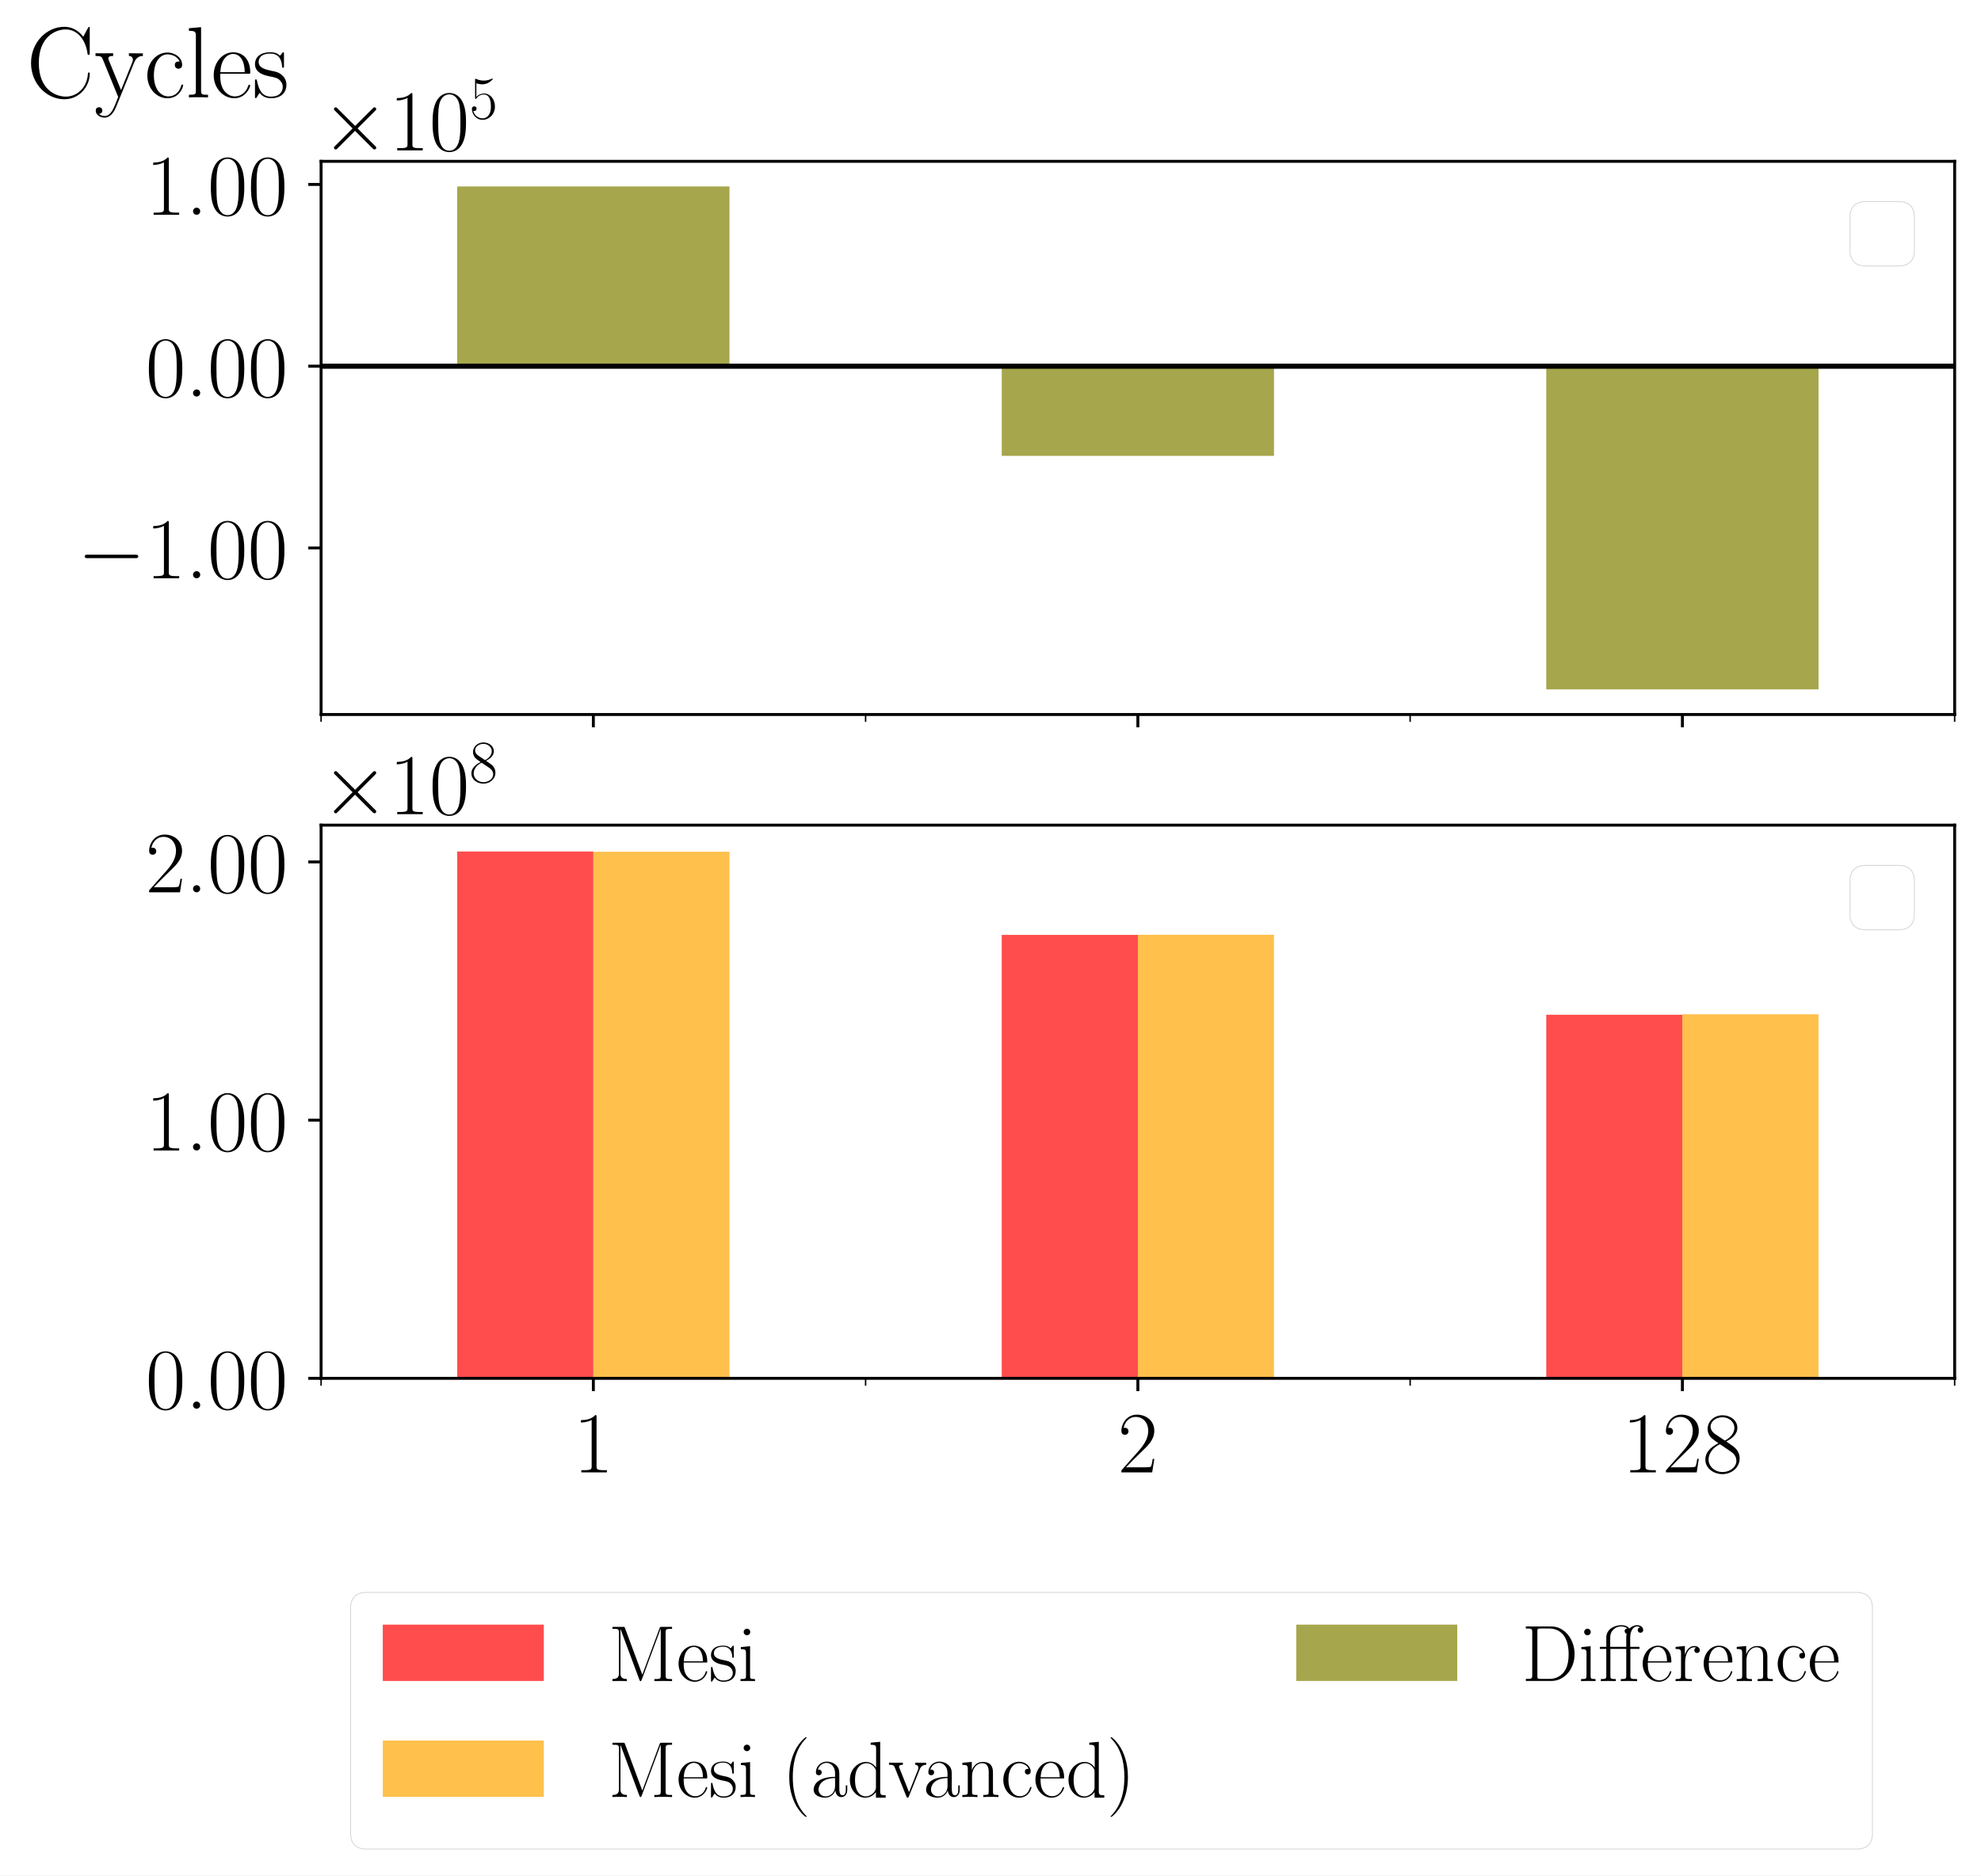
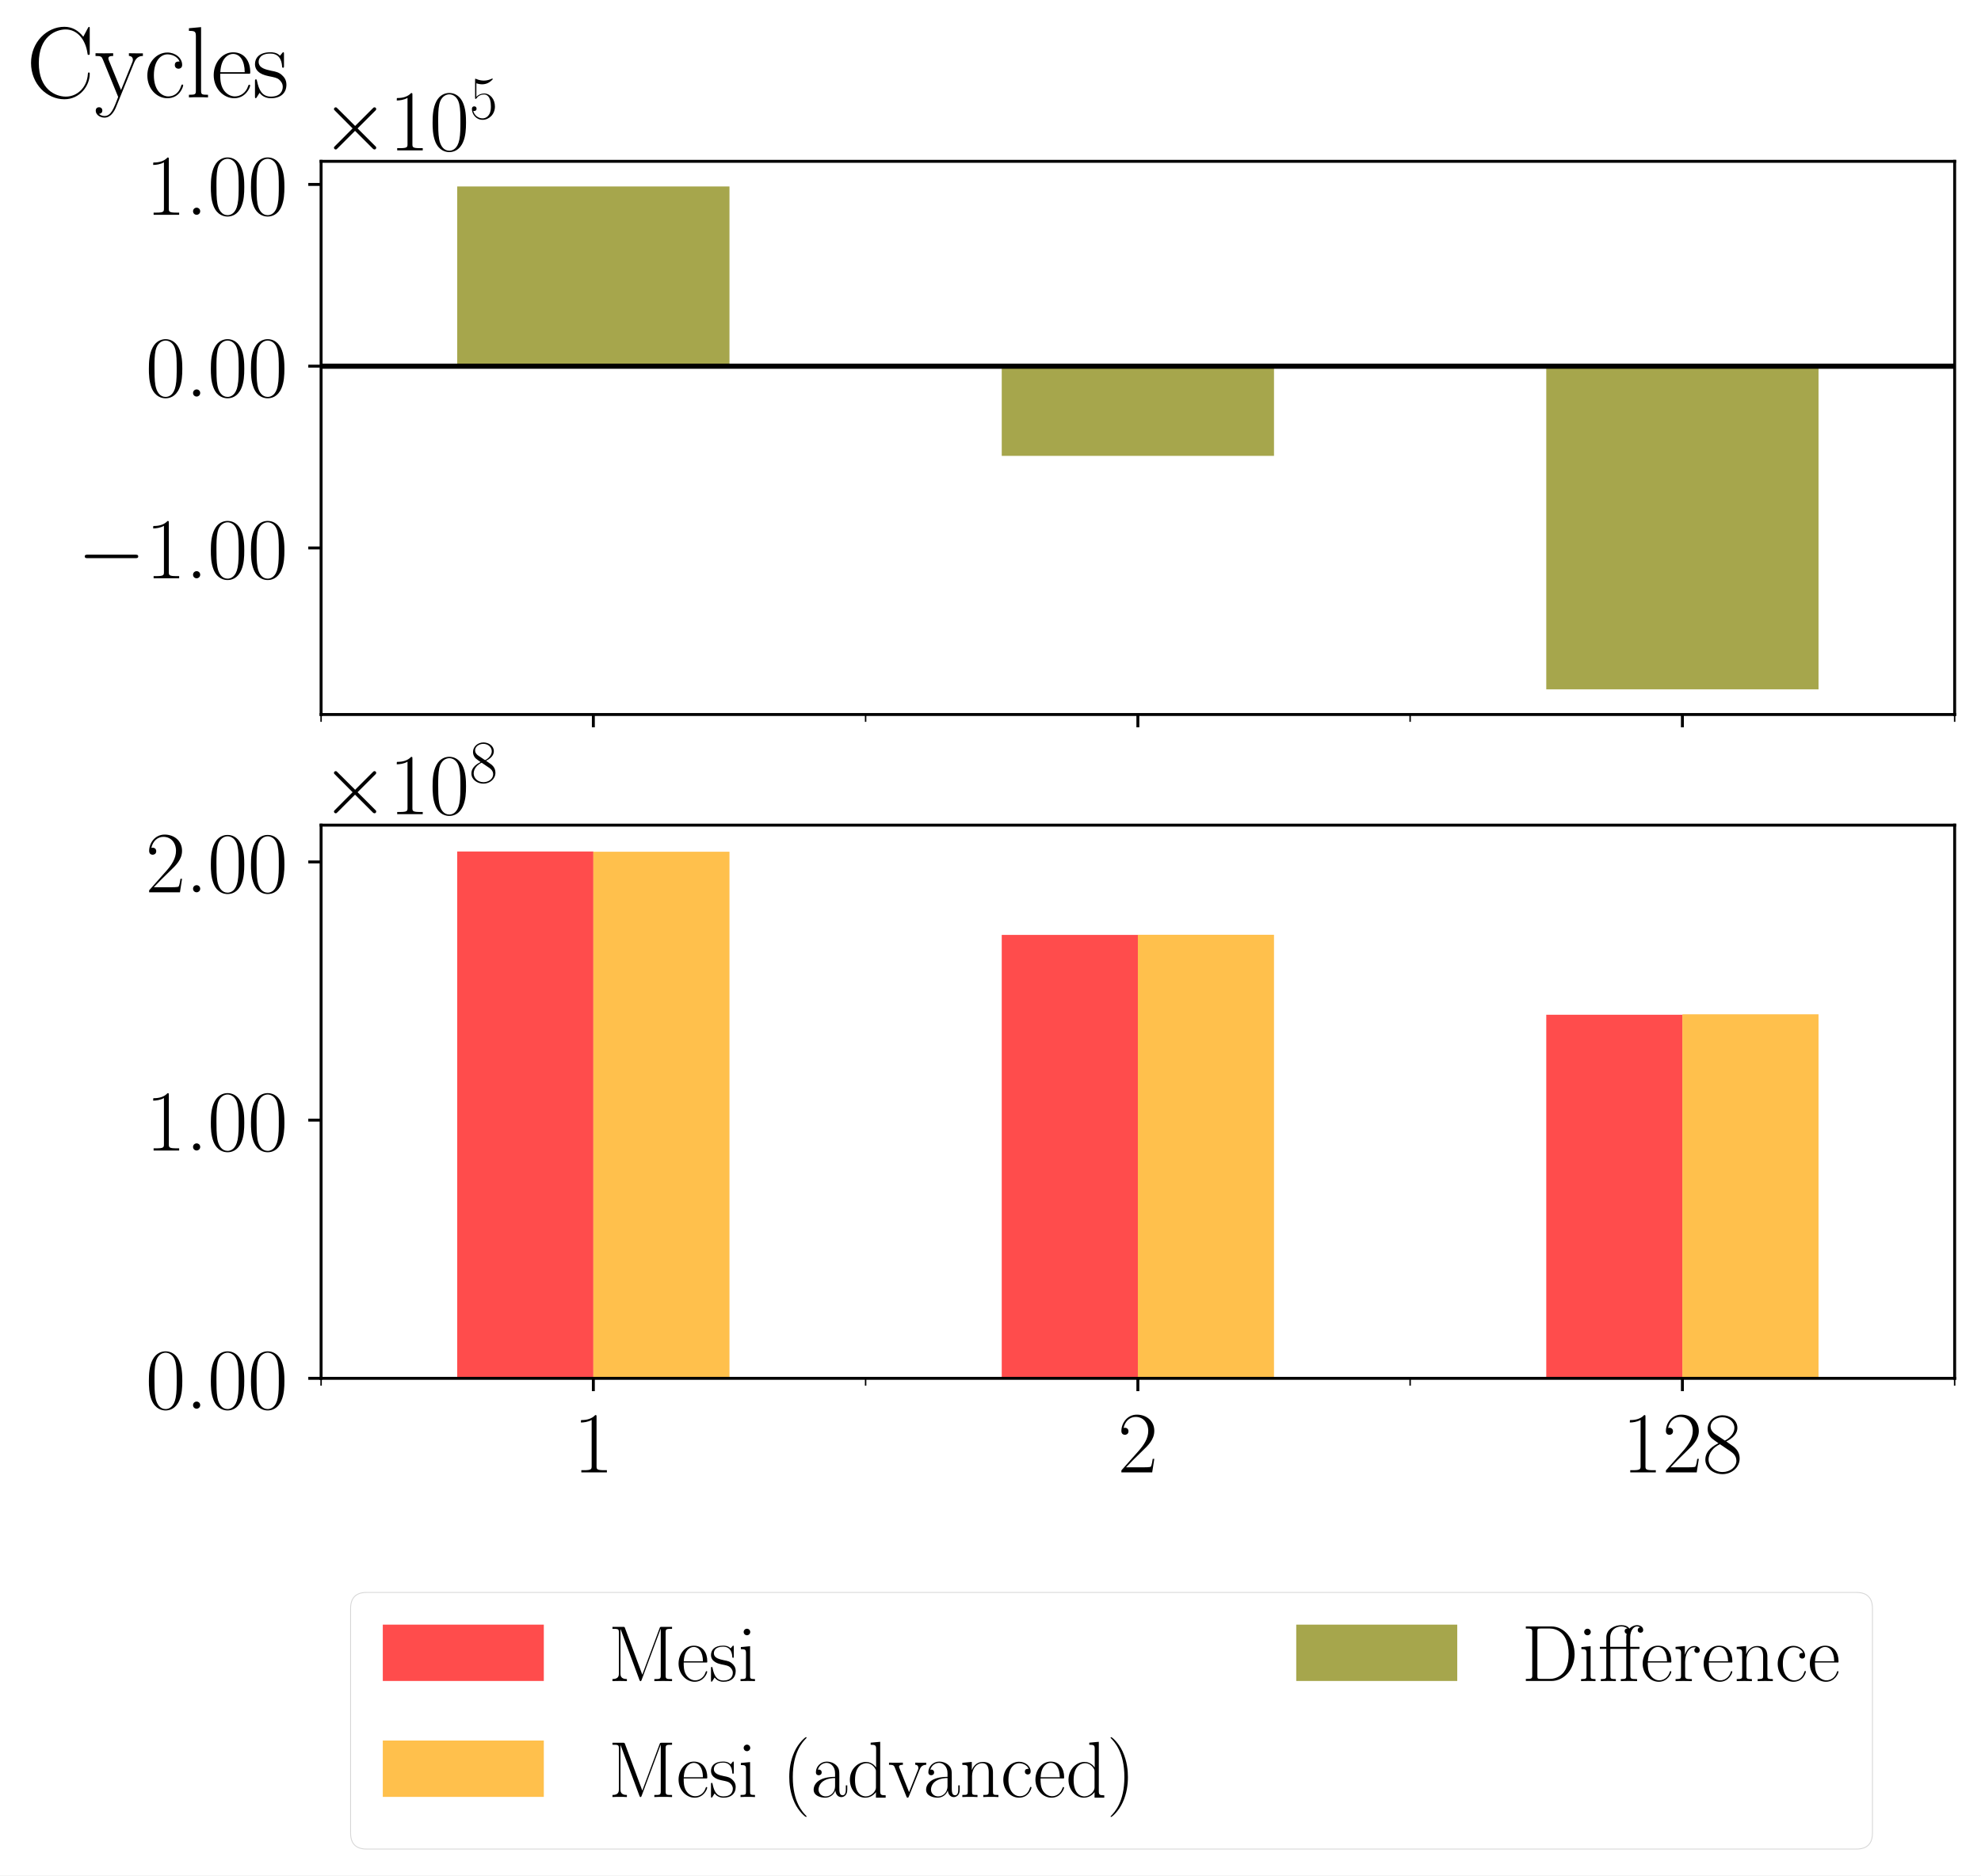
<svg xmlns="http://www.w3.org/2000/svg" xmlns:xlink="http://www.w3.org/1999/xlink" width="541.343pt" height="512.597pt" viewBox="0 0 541.343 512.597" version="1.1">
  <defs>
    <style type="text/css">*{stroke-linejoin: round; stroke-linecap: butt}</style>
  </defs>
  <g id="figure_1">
    <g id="patch_1">
      <path d="M 0 512.597  L 541.343 512.597  L 541.343 0  L 0 0  z " style="fill: #ffffff" />
    </g>
    <g id="axes_1">
      <g id="patch_2">
        <path d="M 87.743 195.294  L 534.143 195.294  L 534.143 44.094  L 87.743 44.094  z " style="fill: #ffffff" />
      </g>
      <g id="patch_3">
-         <path d="M 124.943 100.085  L 199.343 100.085  L 199.343 50.966  L 124.943 50.966  z " clip-path="url(#p5feb79fd28)" style="fill: #808000; opacity: 0.7" />
+         <path d="M 124.943 100.085  L 199.343 100.085  L 199.343 50.966  L 124.943 50.966  z " clip-path="url(#pb84f879b5e)" style="fill: #808000; opacity: 0.7" />
      </g>
      <g id="patch_4">
-         <path d="M 273.743 100.085  L 348.143 100.085  L 348.143 124.599  L 273.743 124.599  z " clip-path="url(#p5feb79fd28)" style="fill: #808000; opacity: 0.7" />
+         <path d="M 273.743 100.085  L 348.143 100.085  L 348.143 124.599  L 273.743 124.599  z " clip-path="url(#pb84f879b5e)" style="fill: #808000; opacity: 0.7" />
      </g>
      <g id="patch_5">
-         <path d="M 422.543 100.085  L 496.943 100.085  L 496.943 188.421  L 422.543 188.421  z " clip-path="url(#p5feb79fd28)" style="fill: #808000; opacity: 0.7" />
+         <path d="M 422.543 100.085  L 496.943 100.085  L 496.943 188.421  L 422.543 188.421  z " clip-path="url(#pb84f879b5e)" style="fill: #808000; opacity: 0.7" />
      </g>
      <g id="matplotlib.axis_1">
        <g id="xtick_1">
          <g id="line2d_1">
            <defs>
-               <path id="m1fc12d50b1" d="M 0 0  L 0 3.5  " style="stroke: #000000; stroke-width: 0.8" />
+               <path id="mf58bccf548" d="M 0 0  L 0 3.5  " style="stroke: #000000; stroke-width: 0.8" />
            </defs>
            <g>
-               <use xlink:href="#m1fc12d50b1" x="162.143" y="195.294" style="stroke: #000000; stroke-width: 0.8" />
+               <use xlink:href="#mf58bccf548" x="162.143" y="195.294" style="stroke: #000000; stroke-width: 0.8" />
            </g>
          </g>
        </g>
        <g id="xtick_2">
          <g id="line2d_2">
            <g>
-               <use xlink:href="#m1fc12d50b1" x="310.943" y="195.294" style="stroke: #000000; stroke-width: 0.8" />
+               <use xlink:href="#mf58bccf548" x="310.943" y="195.294" style="stroke: #000000; stroke-width: 0.8" />
            </g>
          </g>
        </g>
        <g id="xtick_3">
          <g id="line2d_3">
            <g>
-               <use xlink:href="#m1fc12d50b1" x="459.743" y="195.294" style="stroke: #000000; stroke-width: 0.8" />
+               <use xlink:href="#mf58bccf548" x="459.743" y="195.294" style="stroke: #000000; stroke-width: 0.8" />
            </g>
          </g>
        </g>
        <g id="xtick_4">
          <g id="line2d_4">
            <defs>
-               <path id="meb32f7264e" d="M 0 0  L 0 2  " style="stroke: #000000; stroke-width: 0.4" />
+               <path id="m2f9332daa0" d="M 0 0  L 0 2  " style="stroke: #000000; stroke-width: 0.4" />
            </defs>
            <g>
-               <use xlink:href="#meb32f7264e" x="87.743" y="195.294" style="stroke: #000000; stroke-width: 0.4" />
+               <use xlink:href="#m2f9332daa0" x="87.743" y="195.294" style="stroke: #000000; stroke-width: 0.4" />
            </g>
          </g>
        </g>
        <g id="xtick_5">
          <g id="line2d_5">
            <g>
-               <use xlink:href="#meb32f7264e" x="236.543" y="195.294" style="stroke: #000000; stroke-width: 0.4" />
+               <use xlink:href="#m2f9332daa0" x="236.543" y="195.294" style="stroke: #000000; stroke-width: 0.4" />
            </g>
          </g>
        </g>
        <g id="xtick_6">
          <g id="line2d_6">
            <g>
-               <use xlink:href="#meb32f7264e" x="385.343" y="195.294" style="stroke: #000000; stroke-width: 0.4" />
+               <use xlink:href="#m2f9332daa0" x="385.343" y="195.294" style="stroke: #000000; stroke-width: 0.4" />
            </g>
          </g>
        </g>
        <g id="xtick_7">
          <g id="line2d_7">
            <g>
-               <use xlink:href="#meb32f7264e" x="534.143" y="195.294" style="stroke: #000000; stroke-width: 0.4" />
+               <use xlink:href="#m2f9332daa0" x="534.143" y="195.294" style="stroke: #000000; stroke-width: 0.4" />
            </g>
          </g>
        </g>
      </g>
      <g id="matplotlib.axis_2">
        <g id="ytick_1">
          <g id="line2d_8">
            <defs>
-               <path id="m8dfddcd86f" d="M 0 0  L -3.5 0  " style="stroke: #000000; stroke-width: 0.8" />
+               <path id="m8ad5df6344" d="M 0 0  L -3.5 0  " style="stroke: #000000; stroke-width: 0.8" />
            </defs>
            <g>
-               <use xlink:href="#m8dfddcd86f" x="87.743" y="149.761" style="stroke: #000000; stroke-width: 0.8" />
+               <use xlink:href="#m8ad5df6344" x="87.743" y="149.761" style="stroke: #000000; stroke-width: 0.8" />
            </g>
          </g>
          <g id="text_1">
            <g transform="translate(21.17931 158.0633)scale(0.24 -0.24)">
              <defs>
                <path id="CMSY10-0" d="M 4218 1472  C 4326 1472 4442 1472 4442 1600  C 4442 1728 4326 1728 4218 1728  L 755 1728  C 646 1728 531 1728 531 1600  C 531 1472 646 1472 755 1472  L 4218 1472  z " transform="scale(0.015625)" />
                <path id="CMR17-31" d="M 1702 4058  C 1702 4192 1696 4192 1606 4192  C 1357 3916 979 3827 621 3827  C 602 3827 570 3827 563 3808  C 557 3795 557 3782 557 3648  C 755 3648 1088 3686 1344 3839  L 1344 461  C 1344 236 1331 160 781 160  L 589 160  L 589 0  C 896 0 1216 0 1523 0  C 1830 0 2150 0 2458 0  L 2458 160  L 2266 160  C 1715 160 1702 230 1702 458  L 1702 4058  z " transform="scale(0.015625)" />
                <path id="CMR17-2e" d="M 1062 261  C 1062 420 934 522 800 522  C 672 522 538 420 538 261  C 538 102 666 0 800 0  C 928 0 1062 102 1062 261  z " transform="scale(0.015625)" />
                <path id="CMR17-30" d="M 2688 2025  C 2688 2416 2682 3080 2413 3591  C 2176 4039 1798 4198 1466 4198  C 1158 4198 768 4058 525 3597  C 269 3118 243 2524 243 2025  C 243 1661 250 1106 448 619  C 723 -39 1216 -128 1466 -128  C 1760 -128 2208 -7 2470 600  C 2662 1042 2688 1559 2688 2025  z M 1466 -26  C 1056 -26 813 325 723 812  C 653 1188 653 1738 653 2096  C 653 2588 653 2997 736 3387  C 858 3929 1216 4096 1466 4096  C 1728 4096 2067 3923 2189 3400  C 2272 3036 2278 2607 2278 2096  C 2278 1680 2278 1169 2202 792  C 2067 95 1690 -26 1466 -26  z " transform="scale(0.015625)" />
              </defs>
              <use xlink:href="#CMSY10-0" transform="scale(0.996264)" />
              <use xlink:href="#CMR17-31" transform="translate(77.48747 0)scale(0.996264)" />
              <use xlink:href="#CMR17-2e" transform="translate(123.1779 0)scale(0.996264)" />
              <use xlink:href="#CMR17-30" transform="translate(148.049 0)scale(0.996264)" />
              <use xlink:href="#CMR17-30" transform="translate(193.7395 0)scale(0.996264)" />
            </g>
          </g>
        </g>
        <g id="ytick_2">
          <g id="line2d_9">
            <g>
-               <use xlink:href="#m8dfddcd86f" x="87.743" y="100.085" style="stroke: #000000; stroke-width: 0.8" />
+               <use xlink:href="#m8ad5df6344" x="87.743" y="100.085" style="stroke: #000000; stroke-width: 0.8" />
            </g>
          </g>
          <g id="text_2">
            <g transform="translate(39.77631 108.3873)scale(0.24 -0.24)">
              <use xlink:href="#CMR17-30" transform="scale(0.996264)" />
              <use xlink:href="#CMR17-2e" transform="translate(45.69048 0)scale(0.996264)" />
              <use xlink:href="#CMR17-30" transform="translate(70.56154 0)scale(0.996264)" />
              <use xlink:href="#CMR17-30" transform="translate(116.252 0)scale(0.996264)" />
            </g>
          </g>
        </g>
        <g id="ytick_3">
          <g id="line2d_10">
            <g>
-               <use xlink:href="#m8dfddcd86f" x="87.743" y="50.409" style="stroke: #000000; stroke-width: 0.8" />
+               <use xlink:href="#m8ad5df6344" x="87.743" y="50.409" style="stroke: #000000; stroke-width: 0.8" />
            </g>
          </g>
          <g id="text_3">
            <g transform="translate(39.77631 58.71124)scale(0.24 -0.24)">
              <use xlink:href="#CMR17-31" transform="scale(0.996264)" />
              <use xlink:href="#CMR17-2e" transform="translate(45.69048 0)scale(0.996264)" />
              <use xlink:href="#CMR17-30" transform="translate(70.56154 0)scale(0.996264)" />
              <use xlink:href="#CMR17-30" transform="translate(116.252 0)scale(0.996264)" />
            </g>
          </g>
        </g>
        <g id="text_4">
          <g transform="translate(7.2 26.5718)scale(0.28 -0.28)">
            <defs>
              <path id="CMR17-43" d="M 3974 4289  C 3974 4403 3968 4410 3930 4410  C 3904 4410 3898 4403 3853 4327  L 3571 3792  C 3258 4187 2874 4416 2381 4416  C 1286 4416 294 3456 294 2148  C 294 826 1286 -128 2387 -128  C 3366 -128 3974 730 3974 1461  C 3974 1524 3974 1550 3917 1550  C 3866 1550 3866 1531 3859 1474  C 3808 585 3168 38 2477 38  C 1824 38 781 495 781 2147  C 781 3805 1843 4250 2464 4250  C 3187 4250 3712 3628 3834 2745  C 3846 2668 3846 2655 3904 2655  C 3974 2655 3974 2668 3974 2783  L 3974 4289  z " transform="scale(0.015625)" />
              <path id="CMR17-79" d="M 2496 2197  C 2656 2586 2944 2586 3034 2586  L 3034 2752  C 2912 2752 2752 2752 2630 2752  C 2496 2752 2285 2752 2157 2758  L 2157 2592  C 2400 2573 2406 2394 2406 2343  C 2406 2280 2394 2248 2362 2171  L 1664 449  L 902 2306  C 870 2382 870 2426 870 2433  C 870 2573 1018 2586 1171 2586  L 1171 2758  C 1018 2752 742 2752 582 2752  C 410 2752 205 2752 64 2758  L 64 2586  C 410 2586 448 2554 531 2350  L 1485 15  C 1197 -738 1030 -1178 627 -1178  C 557 -1178 397 -1159 282 -1044  C 429 -1031 493 -942 493 -833  C 493 -725 416 -629 288 -629  C 147 -629 77 -725 77 -840  C 77 -1095 339 -1280 627 -1280  C 998 -1280 1229 -922 1357 -604  L 2496 2197  z " transform="scale(0.015625)" />
              <path id="CMR17-63" d="M 2234 2240  C 2112 2240 1933 2240 1933 2017  C 1933 1838 2080 1787 2163 1787  C 2208 1787 2394 1807 2394 2024  C 2394 2467 1958 2803 1466 2803  C 787 2803 211 2178 211 1363  C 211 516 813 -64 1466 -64  C 2259 -64 2458 677 2458 748  C 2458 774 2451 793 2406 793  C 2362 793 2355 787 2330 703  C 2163 180 1798 51 1523 51  C 1114 51 621 427 621 1369  C 621 2338 1094 2688 1472 2688  C 1722 2688 2093 2573 2234 2240  z " transform="scale(0.015625)" />
              <path id="CMR17-6c" d="M 979 4396  L 218 4326  L 218 4160  C 595 4160 653 4122 653 3817  L 653 426  C 653 184 627 153 218 153  L 218 -13  C 371 0 653 0 813 0  C 979 0 1261 0 1414 -13  L 1414 153  C 1005 153 979 178 979 426  L 979 4396  z " transform="scale(0.015625)" />
              <path id="CMR17-65" d="M 2438 1472  C 2464 1498 2464 1511 2464 1576  C 2464 2238 2118 2816 1389 2816  C 710 2816 173 2169 173 1383  C 173 551 781 -64 1459 -64  C 2176 -64 2458 607 2458 740  C 2458 784 2419 784 2406 784  C 2362 784 2355 771 2330 696  C 2189 265 1837 51 1504 51  C 1229 51 954 203 781 480  C 582 803 582 1176 582 1472  L 2438 1472  z M 589 1568  C 634 2505 1126 2714 1382 2714  C 1818 2714 2112 2297 2118 1568  L 589 1568  z " transform="scale(0.015625)" />
              <path id="CMR17-73" d="M 1978 2697  C 1978 2813 1971 2819 1933 2819  C 1907 2819 1901 2813 1824 2717  C 1805 2691 1747 2626 1728 2601  C 1523 2819 1235 2819 1126 2819  C 416 2819 160 2447 160 2076  C 160 1498 813 1365 998 1325  C 1402 1243 1542 1217 1677 1101  C 1760 1025 1901 884 1901 654  C 1901 384 1747 38 1158 38  C 602 38 403 460 288 1021  C 269 1110 269 1117 218 1117  C 166 1117 160 1110 160 983  L 160 63  C 160 -51 166 -58 205 -58  C 237 -58 243 -51 275 0  C 314 57 410 211 448 276  C 576 103 800 -64 1158 -64  C 1792 -64 2131 283 2131 784  C 2131 1112 1958 1285 1875 1362  C 1683 1561 1459 1606 1190 1657  C 838 1735 390 1825 390 2217  C 390 2383 480 2737 1126 2737  C 1811 2737 1850 2094 1862 1888  C 1869 1856 1901 1849 1920 1849  C 1978 1849 1978 1869 1978 1978  L 1978 2697  z " transform="scale(0.015625)" />
            </defs>
            <use xlink:href="#CMR17-43" transform="scale(0.996264)" />
            <use xlink:href="#CMR17-79" transform="translate(66.50988 0)scale(0.996264)" />
            <use xlink:href="#CMR17-63" transform="translate(114.8028 0)scale(0.996264)" />
            <use xlink:href="#CMR17-6c" transform="translate(155.2885 0)scale(0.996264)" />
            <use xlink:href="#CMR17-65" transform="translate(180.1595 0)scale(0.996264)" />
            <use xlink:href="#CMR17-73" transform="translate(220.6452 0)scale(0.996264)" />
          </g>
        </g>
        <g id="text_5">
          <g transform="translate(87.7425 41.09368)scale(0.24 -0.24)">
            <defs>
              <path id="CMSY10-2" d="M 2490 1785  L 1210 3059  C 1133 3136 1120 3148 1069 3148  C 1005 3148 941 3091 941 3020  C 941 2976 954 2963 1024 2892  L 2304 1606  L 1024 320  C 954 249 941 236 941 192  C 941 121 1005 64 1069 64  C 1120 64 1133 76 1210 153  L 2483 1427  L 3808 102  C 3821 96 3866 64 3904 64  C 3981 64 4032 121 4032 192  C 4032 204 4032 230 4013 262  C 4006 275 2989 1280 2669 1606  L 3840 2777  C 3872 2816 3968 2899 4000 2937  C 4006 2950 4032 2976 4032 3020  C 4032 3091 3981 3148 3904 3148  C 3853 3148 3827 3123 3757 3052  L 2490 1785  z " transform="scale(0.015625)" />
              <path id="CMR17-35" d="M 730 3692  C 794 3666 1056 3584 1325 3584  C 1920 3584 2246 3911 2432 4100  C 2432 4157 2432 4192 2394 4192  C 2387 4192 2374 4192 2323 4163  C 2099 4058 1837 3973 1517 3973  C 1325 3973 1037 3999 723 4139  C 653 4171 640 4171 634 4171  C 602 4171 595 4164 595 4037  L 595 2203  C 595 2089 595 2057 659 2057  C 691 2057 704 2070 736 2114  C 941 2401 1222 2522 1542 2522  C 1766 2522 2246 2382 2246 1289  C 2246 1085 2246 715 2054 421  C 1894 159 1645 25 1370 25  C 947 25 518 320 403 814  C 429 807 480 795 506 795  C 589 795 749 840 749 1038  C 749 1210 627 1280 506 1280  C 358 1280 262 1190 262 1011  C 262 454 704 -128 1382 -128  C 2042 -128 2669 440 2669 1264  C 2669 2030 2170 2624 1549 2624  C 1222 2624 947 2503 730 2274  L 730 3692  z " transform="scale(0.015625)" />
            </defs>
            <use xlink:href="#CMSY10-2" transform="scale(0.996264)" />
            <use xlink:href="#CMR17-31" transform="translate(77.48747 0)scale(0.996264)" />
            <use xlink:href="#CMR17-30" transform="translate(123.1779 0)scale(0.996264)" />
            <use xlink:href="#CMR17-35" transform="translate(168.8684 36.15364)scale(0.697382)" />
          </g>
        </g>
      </g>
      <g id="line2d_11">
-         <path d="M 87.743 100.085  L 534.143 100.085  " clip-path="url(#p5feb79fd28)" style="fill: none; stroke: #000000; stroke-width: 1.4; stroke-linecap: square" />
+         <path d="M 87.743 100.085  L 534.143 100.085  " clip-path="url(#pb84f879b5e)" style="fill: none; stroke: #000000; stroke-width: 1.4; stroke-linecap: square" />
      </g>
      <g id="patch_6">
        <path d="M 87.743 195.294  L 87.743 44.094  " style="fill: none; stroke: #000000; stroke-width: 0.8; stroke-linejoin: miter; stroke-linecap: square" />
      </g>
      <g id="patch_7">
        <path d="M 534.143 195.294  L 534.143 44.094  " style="fill: none; stroke: #000000; stroke-width: 0.8; stroke-linejoin: miter; stroke-linecap: square" />
      </g>
      <g id="patch_8">
        <path d="M 87.743 195.294  L 534.143 195.294  " style="fill: none; stroke: #000000; stroke-width: 0.8; stroke-linejoin: miter; stroke-linecap: square" />
      </g>
      <g id="patch_9">
        <path d="M 87.743 44.094  L 534.143 44.094  " style="fill: none; stroke: #000000; stroke-width: 0.8; stroke-linejoin: miter; stroke-linecap: square" />
      </g>
-       <g id="legend_1">
-         <g id="patch_10">
-           <path d="M 509.943 72.694  L 518.743 72.694  Q 523.143 72.694 523.143 68.294  L 523.143 59.494  Q 523.143 55.094 518.743 55.094  L 509.943 55.094  Q 505.543 55.094 505.543 59.494  L 505.543 68.294  Q 505.543 72.694 509.943 72.694  z " style="fill: #ffffff; opacity: 0.8; stroke: #cccccc; stroke-width: 0.24; stroke-linejoin: miter" />
-         </g>
-       </g>
    </g>
    <g id="axes_2">
+       <g id="patch_10">
+         <path d="M 87.743 376.734  L 534.143 376.734  L 534.143 225.534  L 87.743 225.534  z " style="fill: #ffffff" />
+       </g>
      <g id="patch_11">
-         <path d="M 87.743 376.734  L 534.143 376.734  L 534.143 225.534  L 87.743 225.534  z " style="fill: #ffffff" />
+         <path d="M 124.943 376.734  L 162.143 376.734  L 162.143 232.734  L 124.943 232.734  z " clip-path="url(#p2f46b177a7)" style="fill: #ff0000; opacity: 0.7" />
      </g>
      <g id="patch_12">
-         <path d="M 124.943 376.734  L 162.143 376.734  L 162.143 232.734  L 124.943 232.734  z " clip-path="url(#p161603b295)" style="fill: #ff0000; opacity: 0.7" />
+         <path d="M 273.743 376.734  L 310.943 376.734  L 310.943 255.534  L 273.743 255.534  z " clip-path="url(#p2f46b177a7)" style="fill: #ff0000; opacity: 0.7" />
      </g>
      <g id="patch_13">
-         <path d="M 273.743 376.734  L 310.943 376.734  L 310.943 255.534  L 273.743 255.534  z " clip-path="url(#p161603b295)" style="fill: #ff0000; opacity: 0.7" />
+         <path d="M 422.543 376.734  L 459.743 376.734  L 459.743 277.356  L 422.543 277.356  z " clip-path="url(#p2f46b177a7)" style="fill: #ff0000; opacity: 0.7" />
      </g>
      <g id="patch_14">
-         <path d="M 422.543 376.734  L 459.743 376.734  L 459.743 277.356  L 422.543 277.356  z " clip-path="url(#p161603b295)" style="fill: #ff0000; opacity: 0.7" />
+         <path d="M 162.143 376.734  L 199.343 376.734  L 199.343 232.803  L 162.143 232.803  z " clip-path="url(#p2f46b177a7)" style="fill: #ffa500; opacity: 0.7" />
      </g>
      <g id="patch_15">
-         <path d="M 162.143 376.734  L 199.343 376.734  L 199.343 232.803  L 162.143 232.803  z " clip-path="url(#p161603b295)" style="fill: #ffa500; opacity: 0.7" />
+         <path d="M 310.943 376.734  L 348.143 376.734  L 348.143 255.499  L 310.943 255.499  z " clip-path="url(#p2f46b177a7)" style="fill: #ffa500; opacity: 0.7" />
      </g>
      <g id="patch_16">
-         <path d="M 310.943 376.734  L 348.143 376.734  L 348.143 255.499  L 310.943 255.499  z " clip-path="url(#p161603b295)" style="fill: #ffa500; opacity: 0.7" />
-       </g>
-       <g id="patch_17">
-         <path d="M 459.743 376.734  L 496.943 376.734  L 496.943 277.23  L 459.743 277.23  z " clip-path="url(#p161603b295)" style="fill: #ffa500; opacity: 0.7" />
+         <path d="M 459.743 376.734  L 496.943 376.734  L 496.943 277.23  L 459.743 277.23  z " clip-path="url(#p2f46b177a7)" style="fill: #ffa500; opacity: 0.7" />
      </g>
      <g id="matplotlib.axis_3">
        <g id="xtick_8">
          <g id="line2d_12">
            <g>
-               <use xlink:href="#m1fc12d50b1" x="162.143" y="376.734" style="stroke: #000000; stroke-width: 0.8" />
+               <use xlink:href="#mf58bccf548" x="162.143" y="376.734" style="stroke: #000000; stroke-width: 0.8" />
            </g>
          </g>
          <g id="text_6">
            <g transform="translate(156.6596 402.4381)scale(0.24 -0.24)">
              <use xlink:href="#CMR17-31" transform="scale(0.996264)" />
            </g>
          </g>
        </g>
        <g id="xtick_9">
          <g id="line2d_13">
            <g>
-               <use xlink:href="#m1fc12d50b1" x="310.943" y="376.734" style="stroke: #000000; stroke-width: 0.8" />
+               <use xlink:href="#mf58bccf548" x="310.943" y="376.734" style="stroke: #000000; stroke-width: 0.8" />
            </g>
          </g>
          <g id="text_7">
            <g transform="translate(305.4596 402.4381)scale(0.24 -0.24)">
              <defs>
                <path id="CMR17-32" d="M 2669 989  L 2554 989  C 2490 536 2438 459 2413 420  C 2381 369 1920 369 1830 369  L 602 369  C 832 619 1280 1072 1824 1597  C 2214 1967 2669 2402 2669 3035  C 2669 3790 2067 4224 1395 4224  C 691 4224 262 3604 262 3030  C 262 2780 448 2748 525 2748  C 589 2748 781 2787 781 3010  C 781 3207 614 3264 525 3264  C 486 3264 448 3258 422 3245  C 544 3790 915 4058 1306 4058  C 1862 4058 2227 3617 2227 3035  C 2227 2479 1901 2000 1536 1584  L 262 146  L 262 0  L 2515 0  L 2669 989  z " transform="scale(0.015625)" />
              </defs>
              <use xlink:href="#CMR17-32" transform="scale(0.996264)" />
            </g>
          </g>
        </g>
        <g id="xtick_10">
          <g id="line2d_14">
            <g>
-               <use xlink:href="#m1fc12d50b1" x="459.743" y="376.734" style="stroke: #000000; stroke-width: 0.8" />
+               <use xlink:href="#mf58bccf548" x="459.743" y="376.734" style="stroke: #000000; stroke-width: 0.8" />
            </g>
          </g>
          <g id="text_8">
            <g transform="translate(443.2939 402.4381)scale(0.24 -0.24)">
              <defs>
                <path id="CMR17-38" d="M 1741 2264  C 2144 2467 2554 2773 2554 3263  C 2554 3841 1990 4179 1472 4179  C 890 4179 378 3759 378 3180  C 378 3021 416 2747 666 2505  C 730 2442 998 2251 1171 2130  C 883 1983 211 1634 211 934  C 211 279 838 -128 1459 -128  C 2144 -128 2720 362 2720 1010  C 2720 1590 2330 1857 2074 2029  L 1741 2264  z M 902 2822  C 851 2854 595 3051 595 3351  C 595 3739 998 4032 1459 4032  C 1965 4032 2336 3676 2336 3262  C 2336 2669 1670 2331 1638 2331  C 1632 2331 1626 2331 1574 2370  L 902 2822  z M 2080 1519  C 2176 1449 2483 1240 2483 851  C 2483 381 2010 25 1472 25  C 890 25 448 438 448 940  C 448 1443 838 1862 1280 2060  L 2080 1519  z " transform="scale(0.015625)" />
              </defs>
              <use xlink:href="#CMR17-31" transform="scale(0.996264)" />
              <use xlink:href="#CMR17-32" transform="translate(45.69048 0)scale(0.996264)" />
              <use xlink:href="#CMR17-38" transform="translate(91.38095 0)scale(0.996264)" />
            </g>
          </g>
        </g>
        <g id="xtick_11">
          <g id="line2d_15">
            <g>
-               <use xlink:href="#meb32f7264e" x="87.743" y="376.734" style="stroke: #000000; stroke-width: 0.4" />
+               <use xlink:href="#m2f9332daa0" x="87.743" y="376.734" style="stroke: #000000; stroke-width: 0.4" />
            </g>
          </g>
        </g>
        <g id="xtick_12">
          <g id="line2d_16">
            <g>
-               <use xlink:href="#meb32f7264e" x="236.543" y="376.734" style="stroke: #000000; stroke-width: 0.4" />
+               <use xlink:href="#m2f9332daa0" x="236.543" y="376.734" style="stroke: #000000; stroke-width: 0.4" />
            </g>
          </g>
        </g>
        <g id="xtick_13">
          <g id="line2d_17">
            <g>
-               <use xlink:href="#meb32f7264e" x="385.343" y="376.734" style="stroke: #000000; stroke-width: 0.4" />
+               <use xlink:href="#m2f9332daa0" x="385.343" y="376.734" style="stroke: #000000; stroke-width: 0.4" />
            </g>
          </g>
        </g>
        <g id="xtick_14">
          <g id="line2d_18">
            <g>
-               <use xlink:href="#meb32f7264e" x="534.143" y="376.734" style="stroke: #000000; stroke-width: 0.4" />
+               <use xlink:href="#m2f9332daa0" x="534.143" y="376.734" style="stroke: #000000; stroke-width: 0.4" />
            </g>
          </g>
        </g>
      </g>
      <g id="matplotlib.axis_4">
        <g id="ytick_4">
          <g id="line2d_19">
            <g>
-               <use xlink:href="#m8dfddcd86f" x="87.743" y="376.734" style="stroke: #000000; stroke-width: 0.8" />
+               <use xlink:href="#m8ad5df6344" x="87.743" y="376.734" style="stroke: #000000; stroke-width: 0.8" />
            </g>
          </g>
          <g id="text_9">
            <g transform="translate(39.77631 385.0359)scale(0.24 -0.24)">
              <use xlink:href="#CMR17-30" transform="scale(0.996264)" />
              <use xlink:href="#CMR17-2e" transform="translate(45.69048 0)scale(0.996264)" />
              <use xlink:href="#CMR17-30" transform="translate(70.56154 0)scale(0.996264)" />
              <use xlink:href="#CMR17-30" transform="translate(116.252 0)scale(0.996264)" />
            </g>
          </g>
        </g>
        <g id="ytick_5">
          <g id="line2d_20">
            <g>
-               <use xlink:href="#m8dfddcd86f" x="87.743" y="306.161" style="stroke: #000000; stroke-width: 0.8" />
+               <use xlink:href="#m8ad5df6344" x="87.743" y="306.161" style="stroke: #000000; stroke-width: 0.8" />
            </g>
          </g>
          <g id="text_10">
            <g transform="translate(39.77631 314.4627)scale(0.24 -0.24)">
              <use xlink:href="#CMR17-31" transform="scale(0.996264)" />
              <use xlink:href="#CMR17-2e" transform="translate(45.69048 0)scale(0.996264)" />
              <use xlink:href="#CMR17-30" transform="translate(70.56154 0)scale(0.996264)" />
              <use xlink:href="#CMR17-30" transform="translate(116.252 0)scale(0.996264)" />
            </g>
          </g>
        </g>
        <g id="ytick_6">
          <g id="line2d_21">
            <g>
-               <use xlink:href="#m8dfddcd86f" x="87.743" y="235.587" style="stroke: #000000; stroke-width: 0.8" />
+               <use xlink:href="#m8ad5df6344" x="87.743" y="235.587" style="stroke: #000000; stroke-width: 0.8" />
            </g>
          </g>
          <g id="text_11">
            <g transform="translate(39.77631 243.8896)scale(0.24 -0.24)">
              <use xlink:href="#CMR17-32" transform="scale(0.996264)" />
              <use xlink:href="#CMR17-2e" transform="translate(45.69048 0)scale(0.996264)" />
              <use xlink:href="#CMR17-30" transform="translate(70.56154 0)scale(0.996264)" />
              <use xlink:href="#CMR17-30" transform="translate(116.252 0)scale(0.996264)" />
            </g>
          </g>
        </g>
        <g id="text_12">
          <g transform="translate(87.7425 222.5337)scale(0.24 -0.24)">
            <use xlink:href="#CMSY10-2" transform="scale(0.996264)" />
            <use xlink:href="#CMR17-31" transform="translate(77.48747 0)scale(0.996264)" />
            <use xlink:href="#CMR17-30" transform="translate(123.1779 0)scale(0.996264)" />
            <use xlink:href="#CMR17-38" transform="translate(168.8684 36.15364)scale(0.697382)" />
          </g>
        </g>
      </g>
+       <g id="patch_17">
+         <path d="M 87.743 376.734  L 87.743 225.534  " style="fill: none; stroke: #000000; stroke-width: 0.8; stroke-linejoin: miter; stroke-linecap: square" />
+       </g>
      <g id="patch_18">
-         <path d="M 87.743 376.734  L 87.743 225.534  " style="fill: none; stroke: #000000; stroke-width: 0.8; stroke-linejoin: miter; stroke-linecap: square" />
+         <path d="M 534.143 376.734  L 534.143 225.534  " style="fill: none; stroke: #000000; stroke-width: 0.8; stroke-linejoin: miter; stroke-linecap: square" />
      </g>
      <g id="patch_19">
-         <path d="M 534.143 376.734  L 534.143 225.534  " style="fill: none; stroke: #000000; stroke-width: 0.8; stroke-linejoin: miter; stroke-linecap: square" />
+         <path d="M 87.743 376.734  L 534.143 376.734  " style="fill: none; stroke: #000000; stroke-width: 0.8; stroke-linejoin: miter; stroke-linecap: square" />
      </g>
      <g id="patch_20">
-         <path d="M 87.743 376.734  L 534.143 376.734  " style="fill: none; stroke: #000000; stroke-width: 0.8; stroke-linejoin: miter; stroke-linecap: square" />
-       </g>
+         <path d="M 87.743 225.534  L 534.143 225.534  " style="fill: none; stroke: #000000; stroke-width: 0.8; stroke-linejoin: miter; stroke-linecap: square" />
+       </g>
+     </g>
+     <g id="legend_1">
      <g id="patch_21">
-         <path d="M 87.743 225.534  L 534.143 225.534  " style="fill: none; stroke: #000000; stroke-width: 0.8; stroke-linejoin: miter; stroke-linecap: square" />
-       </g>
-       <g id="legend_2">
-         <g id="patch_22">
-           <path d="M 509.943 254.134  L 518.743 254.134  Q 523.143 254.134 523.143 249.734  L 523.143 240.934  Q 523.143 236.534 518.743 236.534  L 509.943 236.534  Q 505.543 236.534 505.543 240.934  L 505.543 249.734  Q 505.543 254.134 509.943 254.134  z " style="fill: #ffffff; opacity: 0.8; stroke: #cccccc; stroke-width: 0.24; stroke-linejoin: miter" />
-         </g>
-       </g>
-     </g>
-     <g id="legend_3">
-       <g id="patch_23">
        <path d="M 100.205 505.397  L 507.28 505.397  Q 511.68 505.397 511.68 500.997  L 511.68 439.654  Q 511.68 435.254 507.28 435.254  L 100.205 435.254  Q 95.805 435.254 95.805 439.654  L 95.805 500.997  Q 95.805 505.397 100.205 505.397  z " style="fill: #ffffff; opacity: 0.8; stroke: #cccccc; stroke-width: 0.24; stroke-linejoin: miter" />
      </g>
-       <g id="patch_24">
+       <g id="patch_22">
        <path d="M 104.605 459.454  L 148.605 459.454  L 148.605 444.054  L 104.605 444.054  z " style="fill: #ff0000; opacity: 0.7" />
      </g>
      <g id="text_13">
        <g transform="translate(166.2055 459.4537)scale(0.22 -0.22)">
          <defs>
            <path id="CMR17-4d" d="M 1338 4224  C 1299 4320 1293 4320 1158 4320  L 339 4320  L 339 4160  C 781 4160 851 4160 851 3875  L 851 610  C 851 451 851 153 339 153  L 339 -13  C 486 0 755 0 915 0  C 1075 0 1344 0 1491 -13  L 1491 153  C 979 153 979 451 979 610  L 979 4135  L 986 4135  L 2490 89  C 2515 25 2528 -13 2579 -13  C 2630 -13 2643 25 2669 89  L 4186 4166  L 4192 4166  L 4192 438  C 4192 153 4122 153 3680 153  L 3680 -13  C 3853 0 4198 0 4384 0  C 4570 0 4922 0 5094 -13  L 5094 153  C 4653 153 4582 153 4582 438  L 4582 3875  C 4582 4160 4653 4160 5094 4160  L 5094 4320  L 4282 4320  C 4147 4320 4141 4314 4102 4218  L 2720 502  L 1338 4224  z " transform="scale(0.015625)" />
            <path id="CMR17-69" d="M 992 3909  C 992 4049 877 4170 730 4170  C 589 4170 467 4056 467 3909  C 467 3769 582 3648 730 3648  C 870 3648 992 3763 992 3909  z M 243 2706  L 243 2541  C 602 2541 653 2502 653 2197  L 653 427  C 653 184 627 153 218 153  L 218 -13  C 371 0 646 0 806 0  C 960 0 1222 0 1370 -13  L 1370 153  C 992 153 979 191 979 420  L 979 2776  L 243 2706  z " transform="scale(0.015625)" />
          </defs>
          <use xlink:href="#CMR17-4d" transform="scale(0.996264)" />
          <use xlink:href="#CMR17-65" transform="translate(84.68694 0)scale(0.996264)" />
          <use xlink:href="#CMR17-73" transform="translate(125.1726 0)scale(0.996264)" />
          <use xlink:href="#CMR17-69" transform="translate(160.9739 0)scale(0.996264)" />
        </g>
      </g>
-       <g id="patch_25">
+       <g id="patch_23">
        <path d="M 104.605 491.135  L 148.605 491.135  L 148.605 475.735  L 104.605 475.735  z " style="fill: #ffa500; opacity: 0.7" />
      </g>
      <g id="text_14">
        <g transform="translate(166.2055 491.1355)scale(0.22 -0.22)">
          <defs>
            <path id="CMR17-28" d="M 1958 -1561  C 1958 -1555 1958 -1542 1939 -1523  C 1645 -1224 858 -407 858 1581  C 858 3569 1632 4379 1946 4697  C 1946 4704 1958 4717 1958 4736  C 1958 4755 1939 4768 1914 4768  C 1843 4768 1299 4296 986 3594  C 666 2887 576 2199 576 1588  C 576 1128 621 351 1005 -471  C 1312 -1135 1837 -1600 1914 -1600  C 1946 -1600 1958 -1587 1958 -1561  z " transform="scale(0.015625)" />
            <path id="CMR17-61" d="M 2304 1653  C 2304 2072 2304 2294 2035 2543  C 1798 2752 1523 2816 1306 2816  C 800 2816 435 2407 435 1971  C 435 1728 627 1728 666 1728  C 749 1728 896 1778 896 1954  C 896 2112 774 2181 666 2181  C 640 2181 608 2174 589 2168  C 723 2592 1069 2714 1293 2714  C 1613 2714 1965 2429 1965 1885  L 1965 1600  C 1587 1600 1133 1549 774 1357  C 371 1133 256 813 256 570  C 256 77 832 -64 1171 -64  C 1523 -64 1850 139 1990 511  C 2003 233 2182 -18 2464 -18  C 2598 -18 2938 70 2938 567  L 2938 920  L 2822 920  L 2822 562  C 2822 178 2650 128 2566 128  C 2304 128 2304 458 2304 738  L 2304 1653  z M 1965 870  C 1965 317 1568 38 1216 38  C 896 38 646 275 646 570  C 646 761 730 1100 1101 1305  C 1408 1478 1760 1504 1965 1504  L 1965 870  z " transform="scale(0.015625)" />
            <path id="CMR17-64" d="M 1869 4326  L 1869 4160  C 2246 4160 2304 4122 2304 3820  L 2304 2345  C 2278 2377 2016 2790 1498 2790  C 845 2790 211 2208 211 1364  C 211 525 806 -64 1434 -64  C 1978 -64 2259 337 2291 380  L 2291 -63  L 3066 -63  L 3066 128  C 2688 128 2630 166 2630 473  L 2630 4396  L 1869 4326  z M 2291 755  C 2291 563 2176 390 2029 262  C 1811 70 1594 38 1472 38  C 1286 38 621 134 621 1356  C 621 2612 1363 2688 1530 2688  C 1824 2688 2061 2522 2208 2291  C 2291 2157 2291 2138 2291 2023  L 2291 755  z " transform="scale(0.015625)" />
            <path id="CMR17-76" d="M 2502 2163  C 2560 2304 2662 2560 3034 2560  L 3034 2726  C 2912 2726 2752 2726 2630 2726  C 2496 2726 2285 2726 2157 2732  L 2157 2566  C 2317 2553 2406 2477 2406 2311  C 2406 2253 2406 2240 2368 2151  L 1664 377  L 902 2286  C 864 2369 864 2381 864 2407  C 864 2560 1075 2560 1171 2560  L 1171 2732  C 1018 2726 736 2726 576 2726  C 403 2726 205 2726 64 2732  L 64 2560  C 307 2560 442 2560 518 2362  L 1446 44  C 1485 -51 1491 -64 1549 -64  C 1606 -64 1613 -51 1651 44  L 2502 2163  z " transform="scale(0.015625)" />
            <path id="CMR17-6e" d="M 2656 1933  C 2656 2259 2592 2790 1837 2790  C 1331 2790 1069 2400 973 2144  L 966 2144  L 966 2790  L 211 2720  L 211 2554  C 589 2554 646 2515 646 2208  L 646 428  C 646 184 621 153 211 153  L 211 -13  C 365 0 646 0 813 0  C 979 0 1267 0 1421 -13  L 1421 153  C 1011 153 986 178 986 428  L 986 1658  C 986 2247 1344 2688 1792 2688  C 2266 2688 2317 2266 2317 1958  L 2317 428  C 2317 184 2291 153 1882 153  L 1882 -13  C 2035 0 2317 0 2483 0  C 2650 0 2938 0 3091 -13  L 3091 153  C 2682 153 2656 178 2656 428  L 2656 1933  z " transform="scale(0.015625)" />
            <path id="CMR17-29" d="M 1683 1581  C 1683 2040 1638 2817 1254 3639  C 947 4303 422 4768 346 4768  C 326 4768 301 4761 301 4729  C 301 4717 307 4710 314 4697  C 621 4378 1402 3568 1402 1584  C 1402 -407 627 -1217 314 -1537  C 307 -1549 301 -1556 301 -1568  C 301 -1600 326 -1600 346 -1600  C 416 -1600 960 -1128 1274 -426  C 1594 281 1683 969 1683 1581  z " transform="scale(0.015625)" />
          </defs>
          <use xlink:href="#CMR17-4d" transform="scale(0.996264)" />
          <use xlink:href="#CMR17-65" transform="translate(84.68694 0)scale(0.996264)" />
          <use xlink:href="#CMR17-73" transform="translate(125.1726 0)scale(0.996264)" />
          <use xlink:href="#CMR17-69" transform="translate(160.9739 0)scale(0.996264)" />
          <use xlink:href="#CMR17-28" transform="translate(215.921 0)scale(0.996264)" />
          <use xlink:href="#CMR17-61" transform="translate(251.2017 0)scale(0.996264)" />
          <use xlink:href="#CMR17-64" transform="translate(296.8922 0)scale(0.996264)" />
          <use xlink:href="#CMR17-76" transform="translate(347.7876 0)scale(0.996264)" />
          <use xlink:href="#CMR17-61" transform="translate(390.8757 0)scale(0.996264)" />
          <use xlink:href="#CMR17-6e" transform="translate(436.5662 0)scale(0.996264)" />
          <use xlink:href="#CMR17-63" transform="translate(487.4615 0)scale(0.996264)" />
          <use xlink:href="#CMR17-65" transform="translate(527.9472 0)scale(0.996264)" />
          <use xlink:href="#CMR17-64" transform="translate(568.4328 0)scale(0.996264)" />
          <use xlink:href="#CMR17-29" transform="translate(619.3282 0)scale(0.996264)" />
        </g>
      </g>
-       <g id="patch_26">
+       <g id="patch_24">
        <path d="M 354.219 459.454  L 398.219 459.454  L 398.219 444.054  L 354.219 444.054  z " style="fill: #808000; opacity: 0.7" />
      </g>
      <g id="text_15">
        <g transform="translate(415.8194 459.4537)scale(0.22 -0.22)">
          <defs>
            <path id="CMR17-44" d="M 333 4352  L 333 4186  C 774 4186 845 4186 845 3900  L 845 452  C 845 166 774 166 333 166  L 333 0  L 2368 0  C 3398 0 4224 943 4224 2141  C 4224 3346 3411 4352 2368 4352  L 333 4352  z M 1523 166  C 1267 166 1254 197 1254 414  L 1254 3938  C 1254 4155 1267 4186 1523 4186  L 2240 4186  C 2771 4186 3750 3874 3750 2141  C 3750 1242 3488 879 3366 707  C 3213 510 2848 166 2240 166  L 1523 166  z " transform="scale(0.015625)" />
            <path id="CMR17-b" d="M 2554 2560  L 3283 2560  L 3283 2725  L 2541 2725  L 2541 3494  C 2541 4022 2810 4352 3085 4352  C 3168 4352 3264 4327 3328 4282  C 3277 4269 3142 4225 3142 4067  C 3142 3901 3270 3850 3360 3850  C 3450 3850 3578 3901 3578 4067  C 3578 4308 3347 4454 3091 4454  C 2842 4454 2637 4333 2477 4181  C 2330 4390 2086 4454 1837 4454  C 1338 4454 634 4168 634 3469  L 634 2725  L 122 2725  L 122 2560  L 634 2560  L 634 427  C 634 184 608 153 198 153  L 198 -13  C 352 0 634 0 794 0  C 960 0 1242 0 1395 -13  L 1395 153  C 986 153 960 178 960 427  L 960 2560  L 2227 2560  L 2227 427  C 2227 184 2202 153 1792 153  L 1792 -13  C 1946 0 2240 0 2406 0  C 2592 0 2918 0 3091 -13  L 3091 153  C 2630 153 2554 153 2554 439  L 2554 2560  z M 947 2725  L 947 3469  C 947 4047 1395 4352 1824 4352  C 1920 4352 2170 4332 2323 4187  C 2208 4187 2099 4136 2099 3977  C 2099 3812 2246 3767 2259 3767  C 2227 3652 2227 3526 2227 3481  L 2227 2725  L 947 2725  z " transform="scale(0.015625)" />
            <path id="CMR17-72" d="M 960 1497  C 960 2112 1222 2688 1702 2688  C 1747 2688 1792 2682 1837 2662  C 1837 2662 1696 2617 1696 2452  C 1696 2298 1818 2234 1914 2234  C 1990 2234 2131 2279 2131 2458  C 2131 2663 1926 2790 1709 2790  C 1222 2790 1011 2317 947 2093  L 941 2093  L 941 2790  L 198 2720  L 198 2554  C 576 2554 634 2515 634 2208  L 634 428  C 634 184 608 153 198 153  L 198 -13  C 352 0 646 0 813 0  C 998 0 1325 0 1498 -13  L 1498 153  C 1037 153 960 153 960 440  L 960 1497  z " transform="scale(0.015625)" />
          </defs>
          <use xlink:href="#CMR17-44" transform="scale(0.996264)" />
          <use xlink:href="#CMR17-69" transform="translate(70.39356 0)scale(0.996264)" />
          <use xlink:href="#CMR17-b" transform="translate(95.26461 0)scale(0.996264)" />
          <use xlink:href="#CMR17-65" transform="translate(147.6093 0)scale(0.996264)" />
          <use xlink:href="#CMR17-72" transform="translate(188.095 0)scale(0.996264)" />
          <use xlink:href="#CMR17-65" transform="translate(223.3757 0)scale(0.996264)" />
          <use xlink:href="#CMR17-6e" transform="translate(263.8614 0)scale(0.996264)" />
          <use xlink:href="#CMR17-63" transform="translate(314.7568 0)scale(0.996264)" />
          <use xlink:href="#CMR17-65" transform="translate(355.2424 0)scale(0.996264)" />
        </g>
      </g>
    </g>
  </g>
  <defs>
-     <clipPath id="p5feb79fd28">
+     <clipPath id="pb84f879b5e">
      <rect x="87.743" y="44.094" width="446.4" height="151.2" />
    </clipPath>
-     <clipPath id="p161603b295">
+     <clipPath id="p2f46b177a7">
      <rect x="87.743" y="225.534" width="446.4" height="151.2" />
    </clipPath>
  </defs>
</svg>
